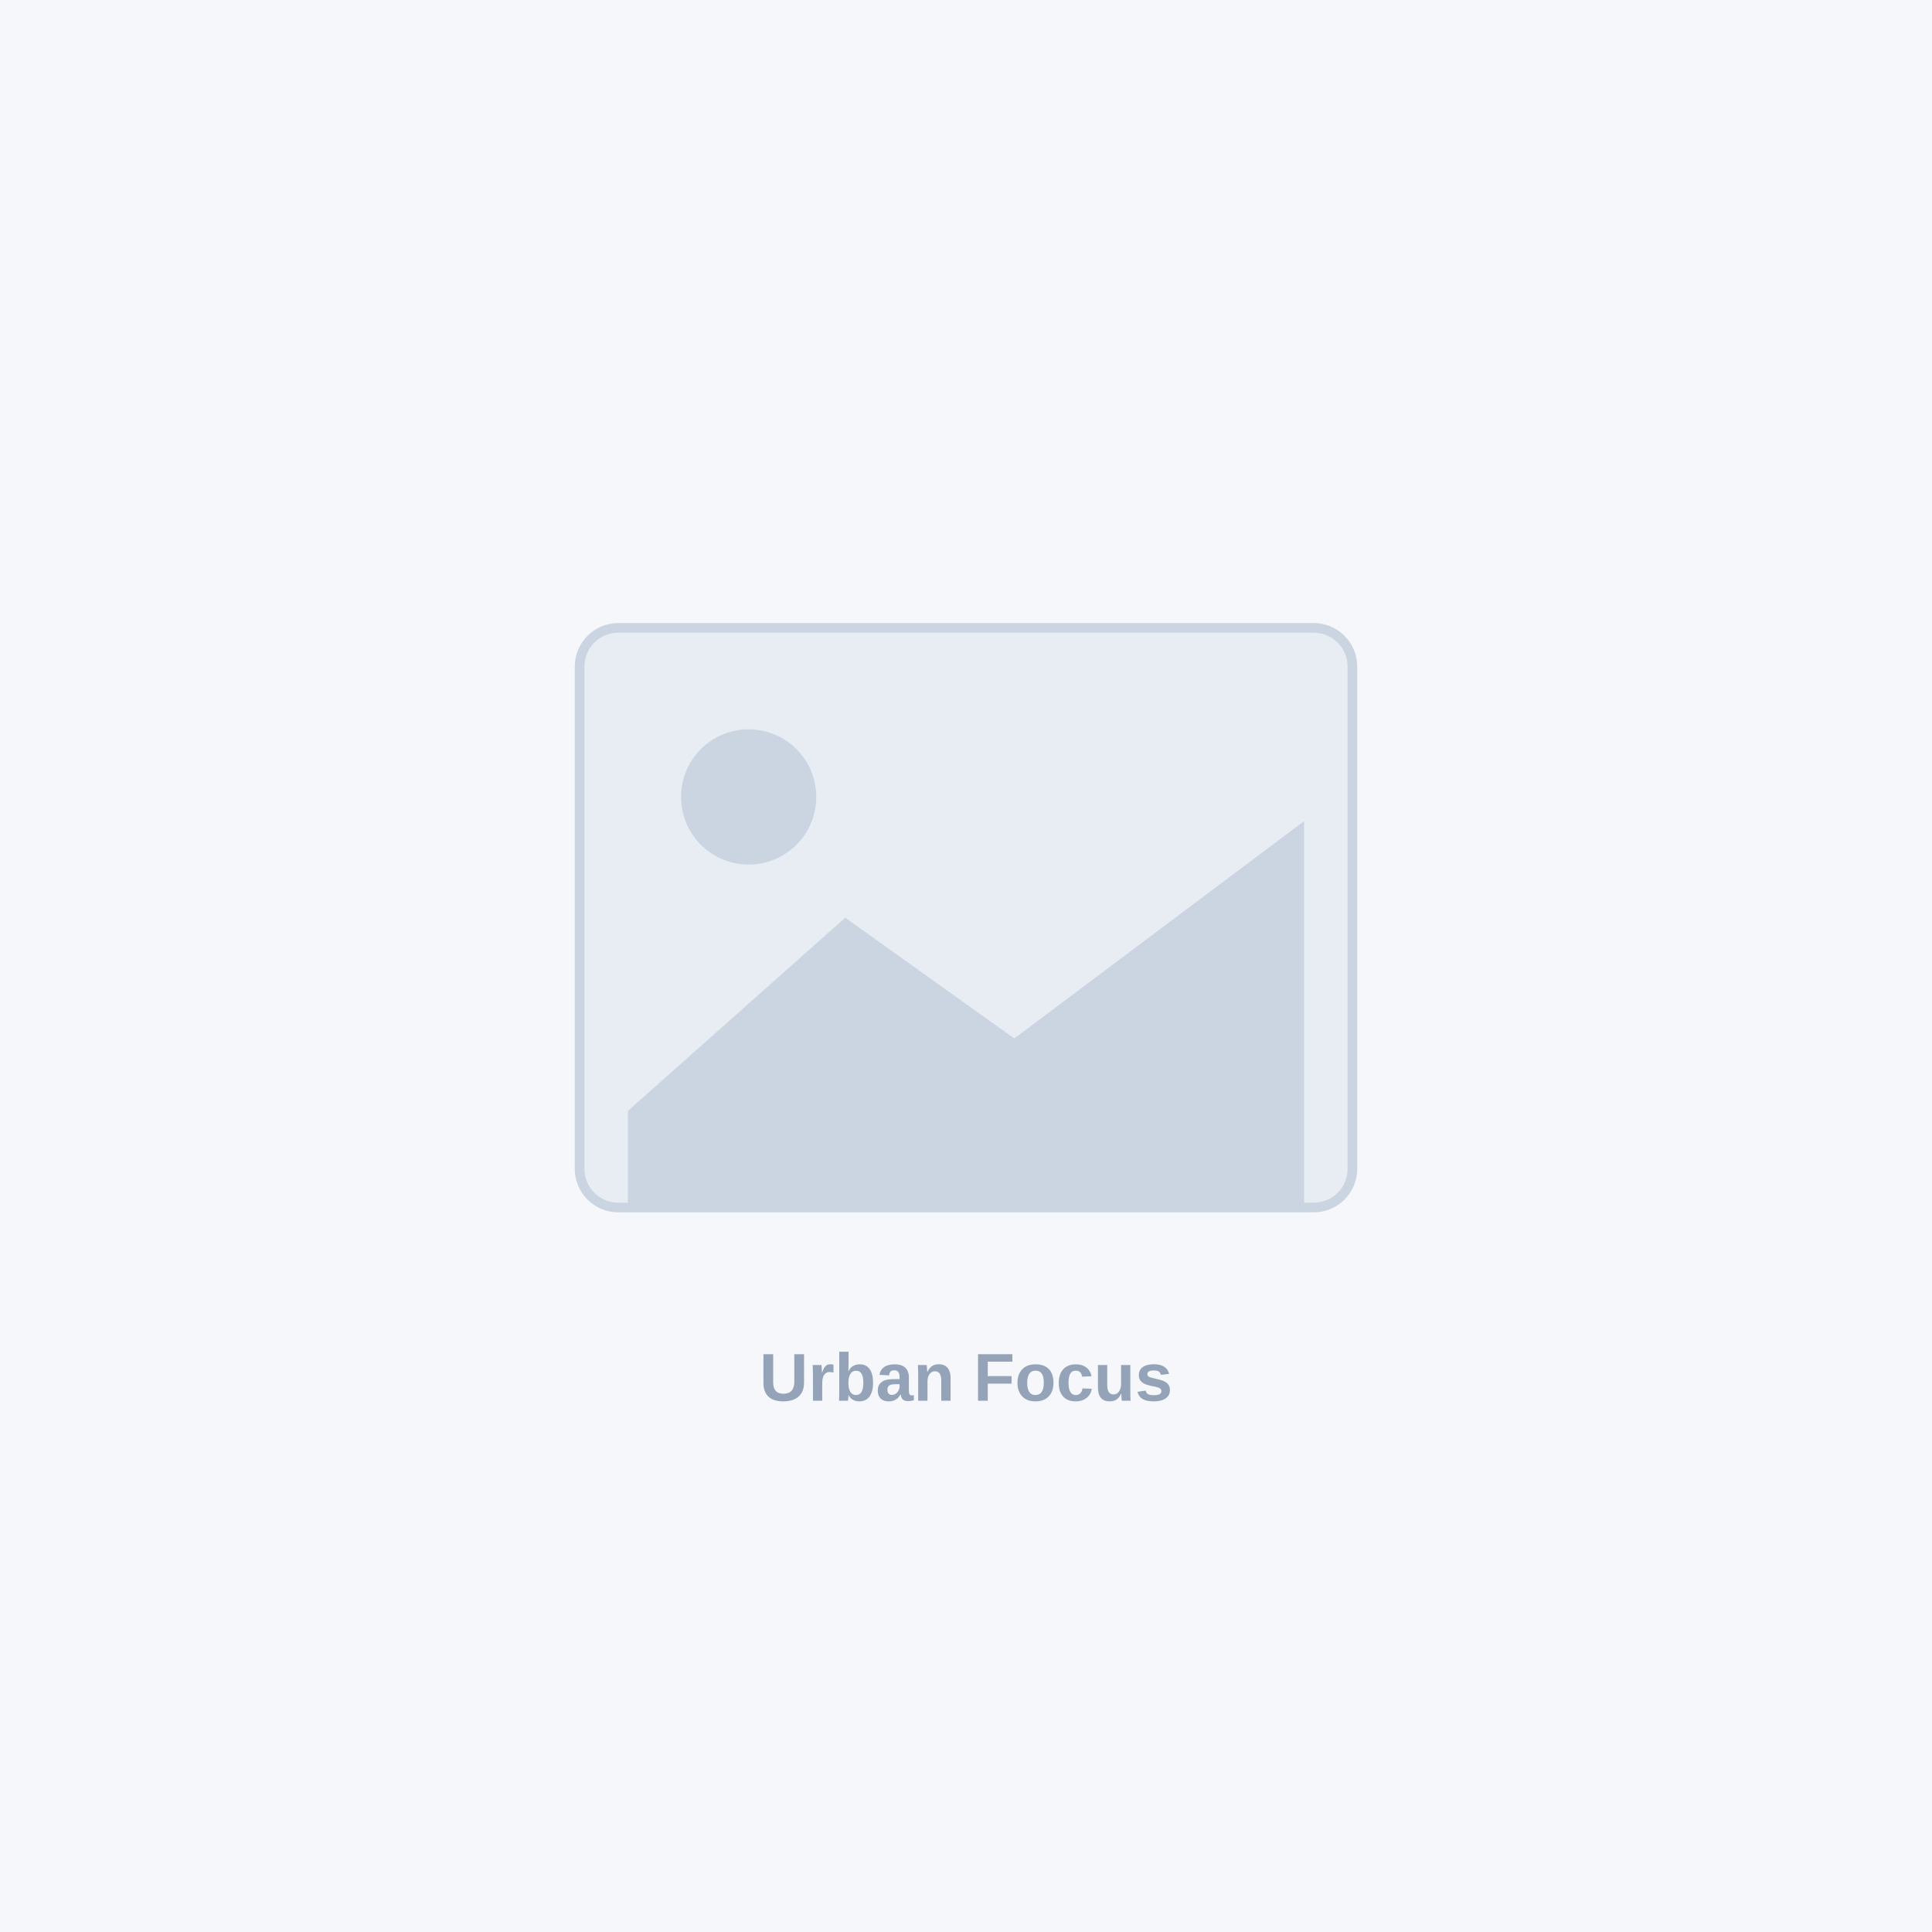
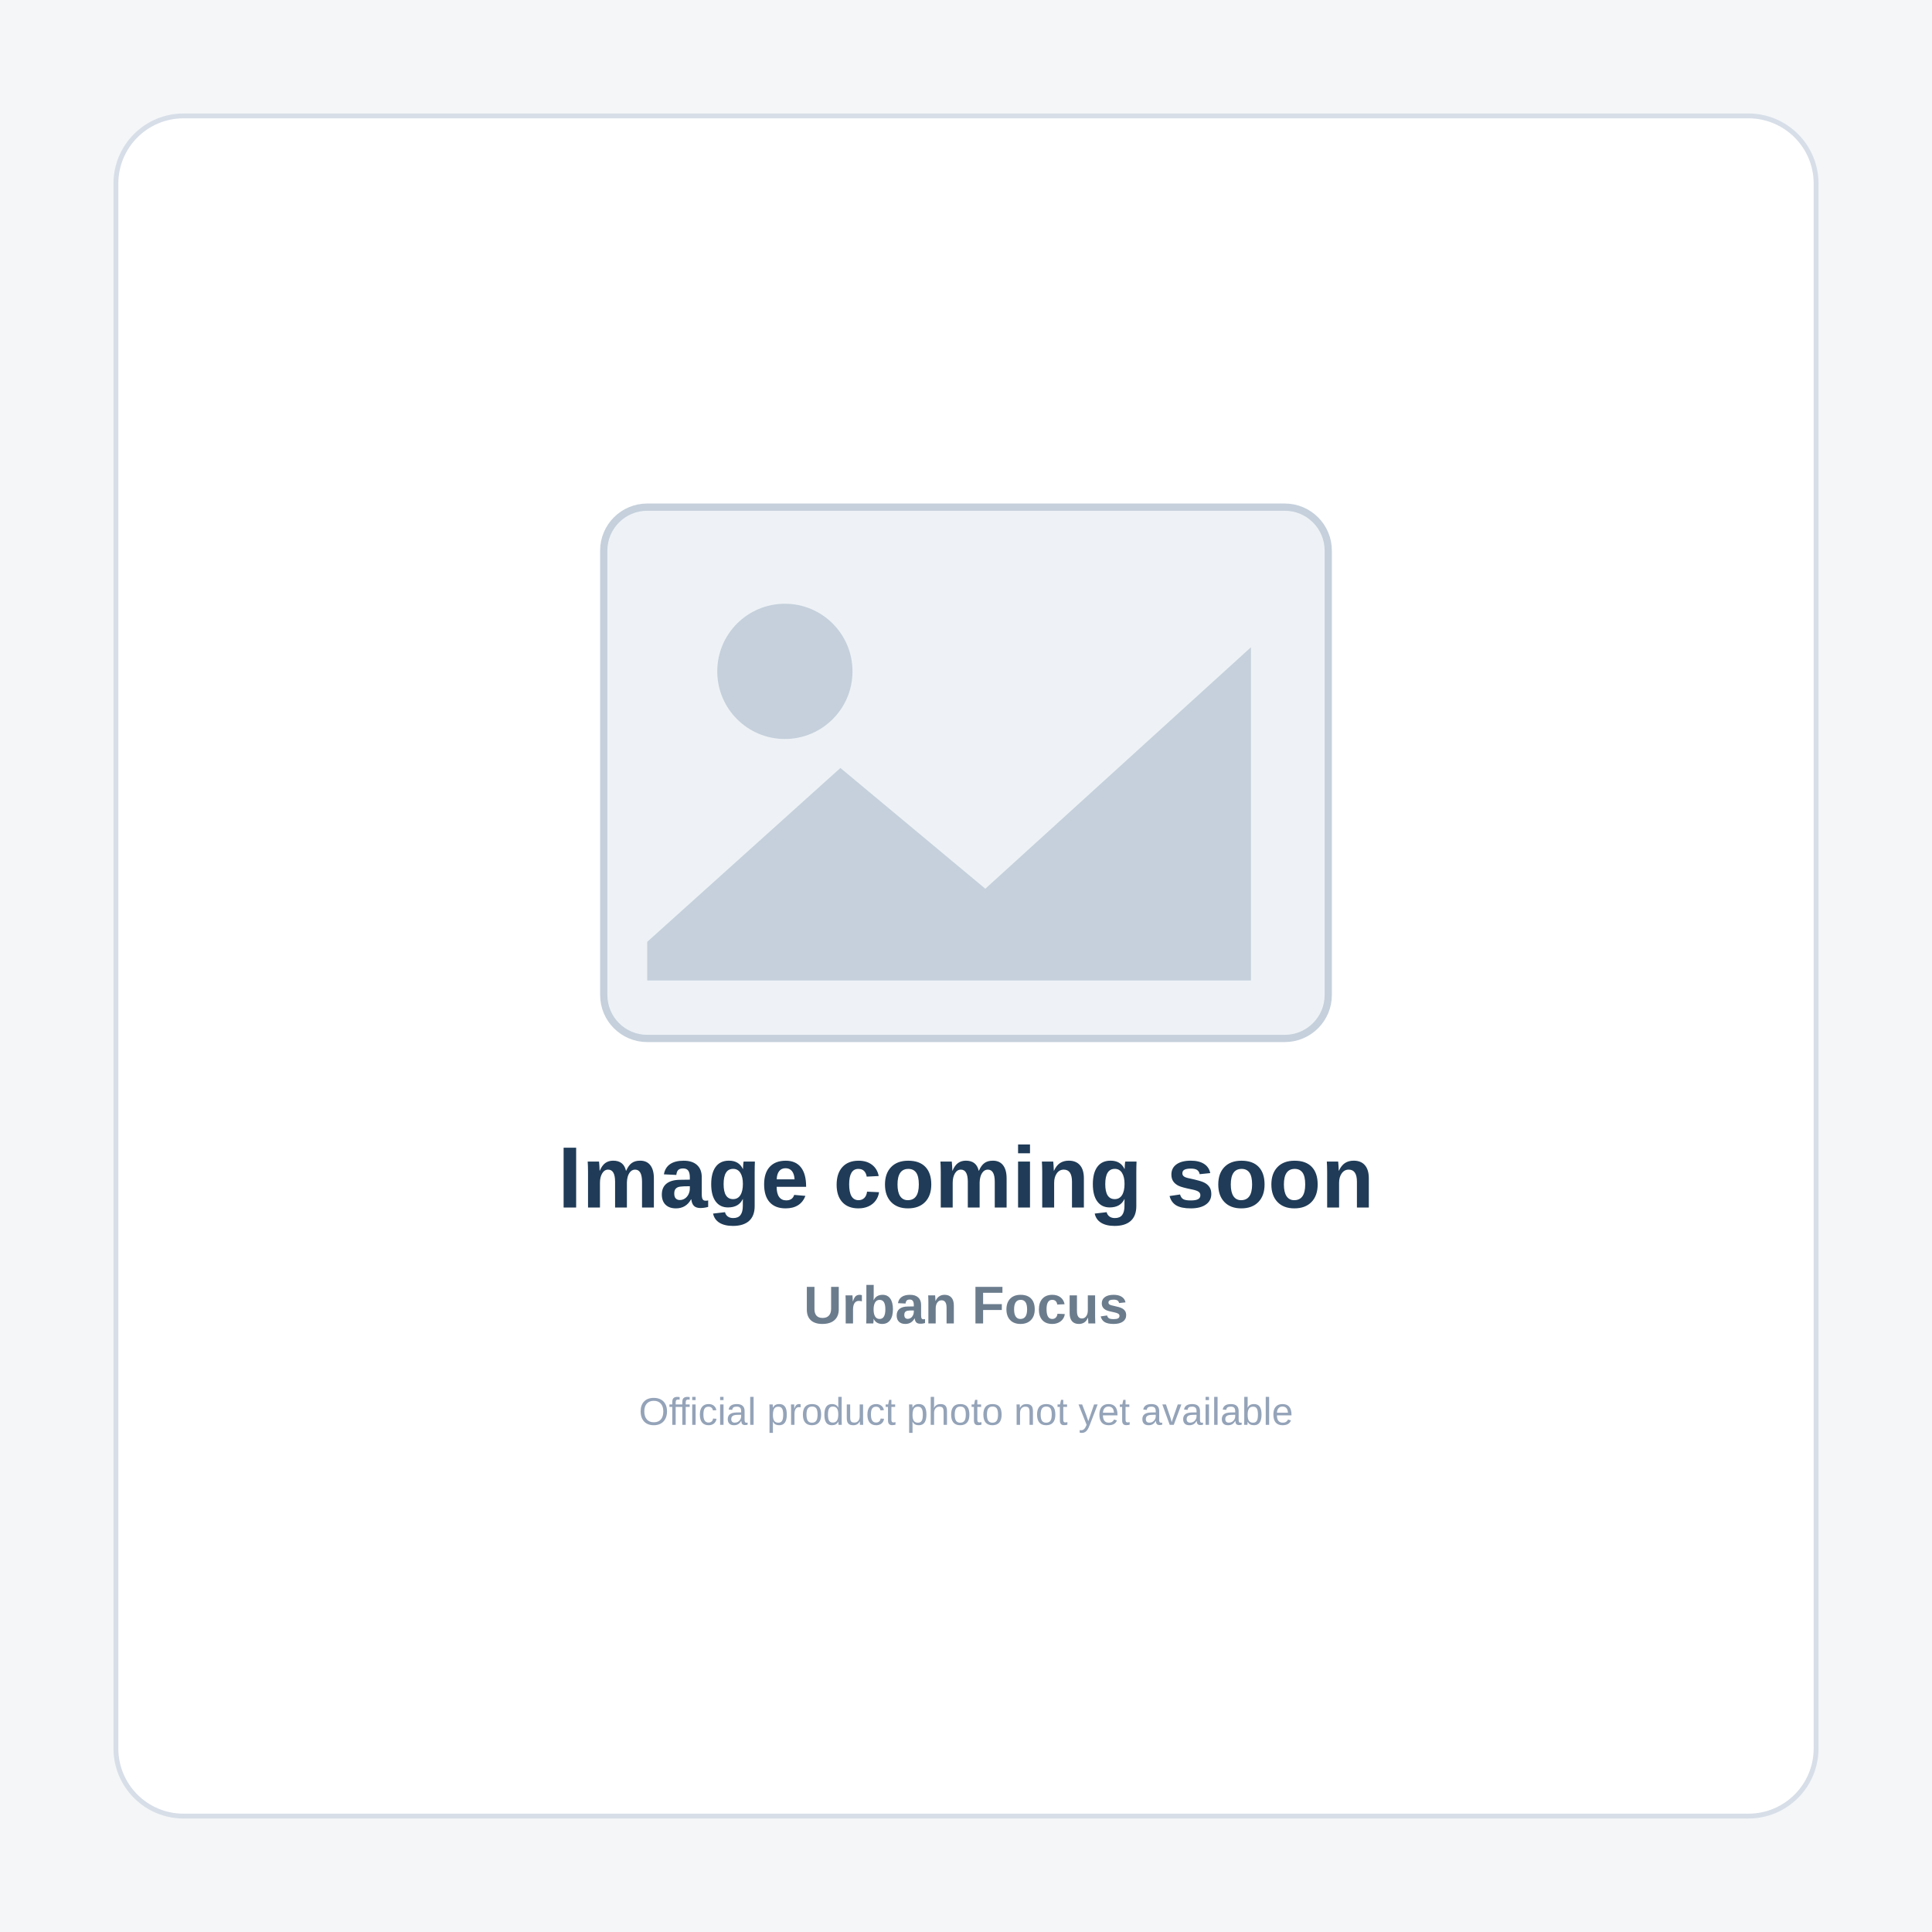
- <svg xmlns="http://www.w3.org/2000/svg" viewBox="0 0 400 400" role="img" aria-label="Product image">
-   <rect width="400" height="400" fill="#f5f7fa" />
-   <rect x="120" y="130" width="160" height="120" rx="8" fill="#e8edf3" stroke="#cbd5e1" stroke-width="2" />
-   <circle cx="155" cy="165" r="14" fill="#cbd5e1" />
-   <path d="M130 230 L175 190 L210 215 L270 170 L270 250 L130 250 Z" fill="#cbd5e1" />
-   <text x="200" y="290" text-anchor="middle" fill="#94a3b8" font-family="Arial,sans-serif" font-size="14" font-weight="600">Urban Focus</text>
+ <svg xmlns="http://www.w3.org/2000/svg" viewBox="0 0 800 800" role="img" aria-label="Image coming soon">
+   <rect width="800" height="800" fill="#f4f6f8" />
+   <rect x="48" y="48" width="704" height="704" rx="28" fill="#ffffff" stroke="#d7dee8" stroke-width="2" />
+   <rect x="250" y="210" width="300" height="220" rx="18" fill="#eef2f6" stroke="#c5d0dc" stroke-width="3" />
+   <circle cx="325" cy="278" r="28" fill="#c5d0dc" />
+   <path d="M268 390 L348 318 L408 368 L518 268 L518 406 L268 406 Z" fill="#c5d0dc" />
+   <text x="400" y="500" text-anchor="middle" fill="#1f3b57" font-family="Arial, Helvetica, sans-serif" font-size="36" font-weight="700">Image coming soon</text>
+   <text x="400" y="548" text-anchor="middle" fill="#6b7c8d" font-family="Arial, Helvetica, sans-serif" font-size="22" font-weight="600">Urban Focus</text>
+   <text x="400" y="590" text-anchor="middle" fill="#94a3b8" font-family="Arial, Helvetica, sans-serif" font-size="16">Official product photo not yet available</text>
</svg>
